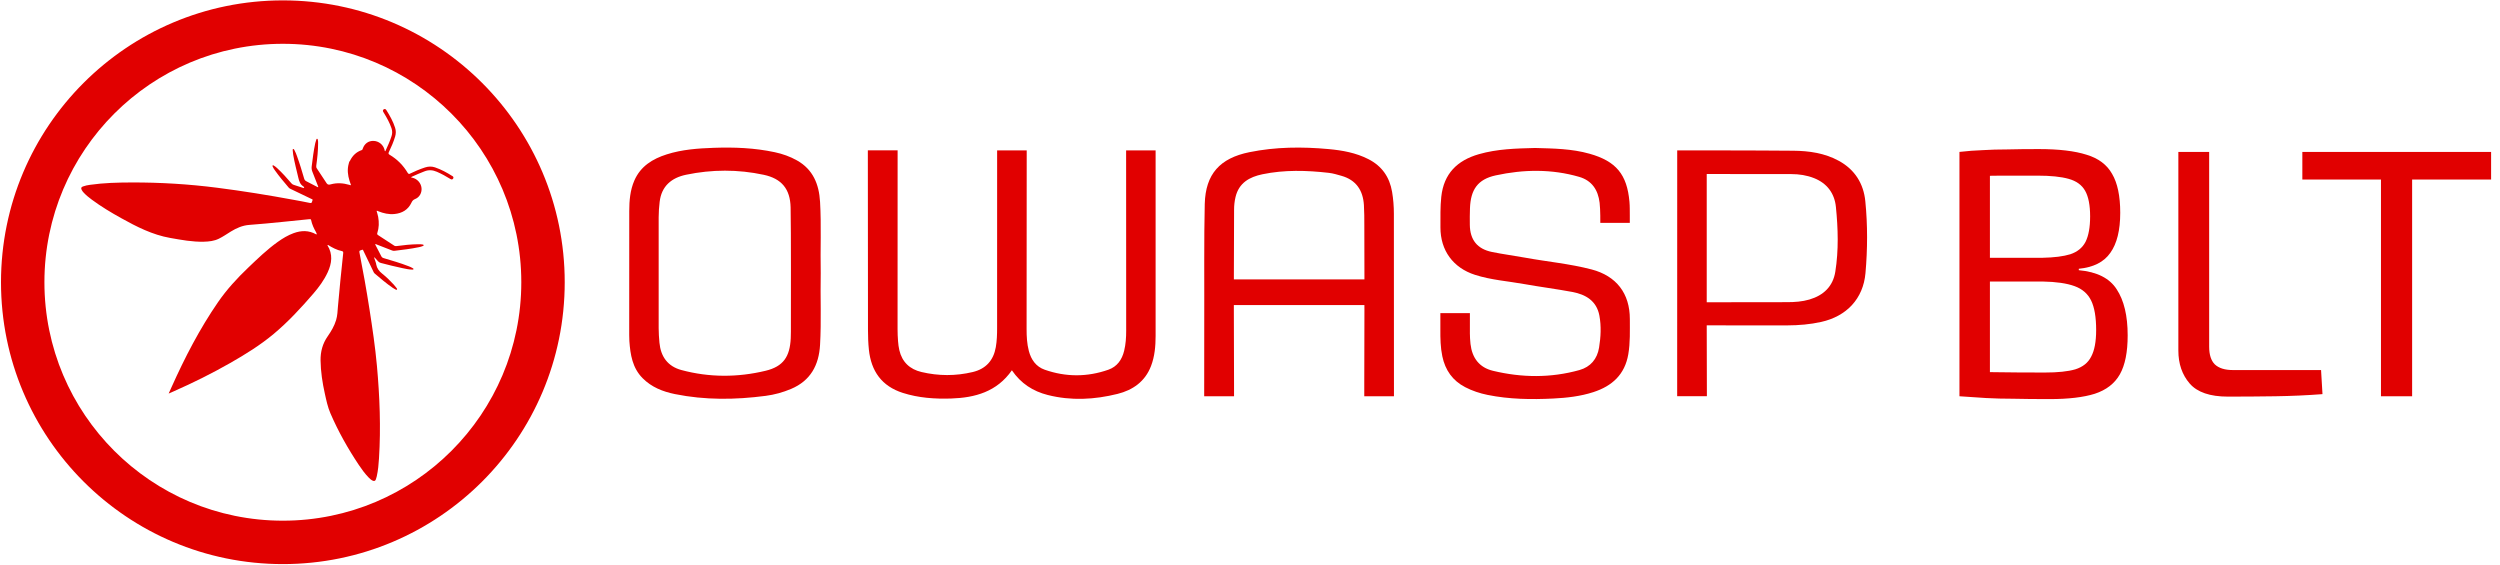
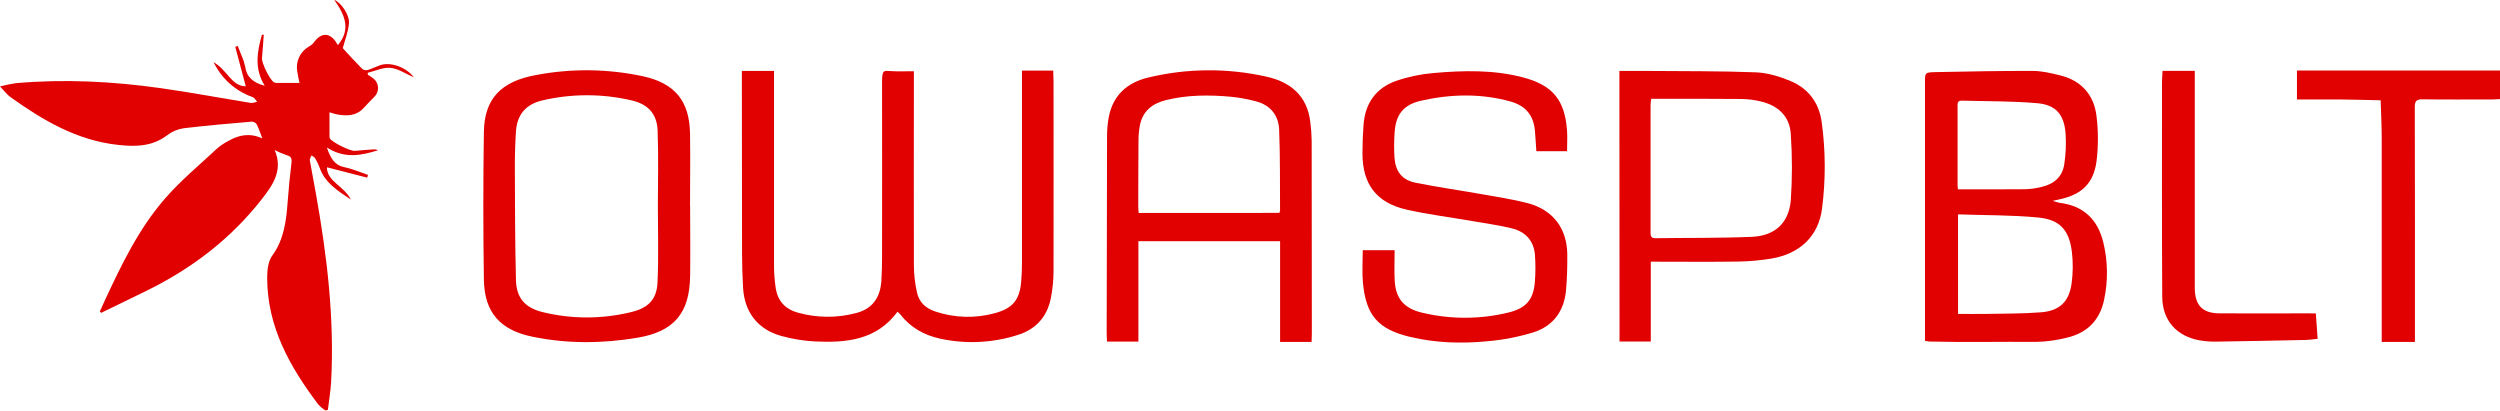
- <svg xmlns="http://www.w3.org/2000/svg" width="1899" height="429" viewBox="0 0 1899 429" fill="none">
-   <path d="M214.86 0.29C96.62 0.29 0.76 96.15 0.76 214.39C0.76 332.63 96.62 428.49 214.86 428.49C333.1 428.49 428.96 332.63 428.96 214.39C428.96 96.15 333.1 0.29 214.86 0.29ZM214.86 395.51C114.83 395.51 33.74 314.42 33.74 214.39C33.74 114.36 114.83 33.27 214.86 33.27C314.89 33.27 395.98 114.36 395.98 214.39C395.98 314.42 314.89 395.51 214.86 395.51Z" fill="#E10000" />
-   <path d="M877.8 114.22H855.4C855.4 114.22 855.43 207.98 855.45 251.3C855.45 256.42 855.12 261.49 853.9 266.48C852.26 273.21 848.58 278.49 841.96 280.82C825.9 286.47 809.67 286.47 793.6 280.85C786.98 278.54 783.27 273.26 781.51 266.59C780.08 261.17 779.8 255.62 779.8 250.03C779.81 207.94 779.89 114.22 779.89 114.22H757.42C757.42 114.22 757.43 207.01 757.4 249.13C757.4 254 757.26 258.87 756.42 263.69C754.67 273.76 748.86 280.21 738.92 282.59C725.97 285.69 712.92 285.64 699.97 282.59C691.09 280.5 685.24 275.03 683.13 265.99C682.6 263.74 682.33 261.42 682.15 259.11C681.91 256.11 681.79 253.09 681.79 250.08C681.77 206 681.83 114.21 681.83 114.21H659.21C659.21 114.21 659.27 208.06 659.32 250.72C659.32 255.7 659.49 260.71 660.01 265.65C661.73 281.91 669.74 293.33 685.78 298.45C697.78 302.28 710.16 303.12 722.56 302.71C740.67 302.11 757.25 297.59 768.63 281.27C775.48 291.33 784.7 297.21 795.87 300.04C813.59 304.53 831.35 303.57 848.87 299.21C860.51 296.31 869.79 289.83 874.31 278.05C877.13 270.69 877.79 262.95 877.8 255.15C877.83 217.8 877.8 114.21 877.8 114.21V114.22Z" fill="#E10000" />
-   <path d="M1058.79 162.36C1058.79 156.77 1058.36 151.25 1057.43 145.75C1055.53 134.47 1049.67 126.09 1039.41 120.87C1029.94 116.05 1019.72 114.21 1009.28 113.25C989.1 111.39 968.99 111.54 949.04 115.6C926.66 120.15 915.74 132.18 915.13 154.87C914.51 178.16 914.84 224.8 914.76 224.8C914.76 247.01 914.79 269.23 914.71 291.44H914.7V300.98H937.38V292.44C937.26 273.11 937.23 235.28 937.23 235.28V231.71H1036.4L1036.42 235.71C1036.42 235.71 1036.36 272.87 1036.3 291.45V300.99H1058.85C1058.85 300.99 1058.76 205.74 1058.79 162.39V162.36ZM1036.41 212.25H937.25V209.02C937.25 209.02 937.37 175.87 937.41 159.3C937.41 156.05 937.75 152.84 938.51 149.66C941.08 138.86 949.11 134.42 958.95 132.37C975.7 128.89 992.59 129.37 1009.47 131.31C1012.67 131.68 1015.81 132.66 1018.93 133.54C1030.12 136.7 1035.34 144.58 1036.03 155.77C1036.35 160.85 1036.33 165.96 1036.34 171.06C1036.38 183.69 1036.42 208.96 1036.42 208.96V212.25H1036.41Z" fill="#E10000" />
-   <path d="M1208.9 204.65C1192.27 200.3 1175.12 198.78 1158.26 195.69C1149.94 194.17 1141.53 193.09 1133.25 191.39C1122.08 189.09 1116.61 182.16 1116.48 170.74C1116.43 166.57 1116.43 162.39 1116.59 158.21C1117.1 144.04 1122.47 136.18 1136.19 133.21C1157.26 128.64 1178.56 128.26 1199.53 134.34C1209.18 137.14 1213.91 144.25 1215.07 154.04C1215.72 159.55 1215.59 169.3 1215.59 169.3H1238V163.7C1237.95 160.15 1238.05 156.82 1237.74 153.29C1235.91 132.46 1227.55 122.46 1207.45 116.78C1193.91 112.95 1179.98 112.79 1166.02 112.41C1151.7 112.78 1137.34 113.1 1123.35 117.12C1106.92 121.85 1096.71 131.87 1094.8 149.46C1093.96 157.23 1094.18 164.98 1094.16 172.75C1094.13 190.24 1103.77 203.43 1120.44 208.78C1132.65 212.7 1145.46 213.56 1157.99 215.81C1170.08 217.98 1182.28 219.51 1194.35 221.77C1204.58 223.68 1212.82 228.58 1214.9 239.76C1216.39 247.78 1215.96 255.96 1214.66 264.01C1213.25 272.7 1208.16 278.74 1199.73 281.1C1177.94 287.19 1155.94 286.93 1134.06 281.66C1123.67 279.16 1118.2 271.9 1116.99 261.27C1116.67 258.44 1116.55 255.6 1116.51 252.76H1116.53V243.15V237.84H1094.1V250.29C1094.06 257.11 1094.17 263.92 1095.59 270.66C1097.78 281.12 1103.33 289.11 1112.97 294.1C1118.37 296.9 1124.06 298.77 1130 299.98C1146.49 303.33 1163.19 303.55 1179.89 302.72C1190.18 302.21 1200.45 301.07 1210.37 297.84C1224.61 293.21 1234.2 284.5 1236.85 269.11C1238.38 260.22 1238.02 251.31 1238.03 242.39C1238.05 222.93 1227.84 209.6 1208.93 204.65H1208.9Z" fill="#E10000" />
-   <path d="M622.9 153.16C622.12 140.01 617.61 128.74 605.42 121.87C600.13 118.88 594.45 116.89 588.53 115.62C573.24 112.34 557.72 111.73 542.17 112.28C530.13 112.7 518.08 113.56 506.48 117.25C495.71 120.67 486.6 126.25 481.86 137.11C478.64 144.48 478 152.37 477.98 160.26C477.9 191.69 477.94 223.12 477.95 254.55C477.95 256.06 477.96 257.57 478.07 259.07C478.8 269.38 480.37 279.41 488.09 287.23C494.88 294.11 503.51 297.49 512.68 299.35C535.52 303.99 558.53 303.71 581.54 300.7C588.21 299.83 594.7 298.05 600.94 295.41C615.72 289.16 622.03 277.31 622.91 262.03C623.96 243.84 623.04 225.62 623.42 207.42C623.04 189.33 623.97 171.23 622.91 153.16H622.9ZM600.76 252.12C600.76 253.74 600.73 255.37 600.65 256.99C599.97 270.91 595.06 278.38 581.53 281.64C560.31 286.75 538.79 286.8 517.56 281.07C507.2 278.27 501.91 270.87 500.92 260.34C500.57 256.65 500.33 252.94 500.32 249.24C500.27 221.18 500.26 193.13 500.32 165.07C500.32 161.14 500.62 157.19 501.08 153.29C502.47 141.34 510.1 135.05 521.13 132.74C540.76 128.64 560.53 128.58 580.15 132.78C593.69 135.68 600.23 143.54 600.55 157.53C600.93 174.22 600.77 237.29 600.76 252.13V252.12Z" fill="#E10000" />
-   <path d="M1416.9 152.89C1415.57 139.47 1408.98 128.86 1396.8 122.18C1385.99 116.26 1374.17 114.61 1362.18 114.49C1335.15 114.22 1274.01 114.22 1274.01 114.22L1273.98 300.95H1296.55L1296.43 247.12C1296.43 247.12 1338.46 247.24 1357.83 247.16C1366.42 247.12 1374.94 246.42 1383.37 244.54C1402.65 240.25 1415.3 226.96 1417.02 207.42C1418.61 189.29 1418.7 171.02 1416.9 152.9V152.89ZM1394.1 206.4C1392.32 217.56 1385.16 224.36 1374.42 227.52C1368.91 229.14 1363.25 229.51 1357.56 229.52C1338.31 229.55 1296.43 229.6 1296.43 229.6V132.18C1296.43 132.18 1340.27 132.24 1360.68 132.24C1366.65 132.24 1372.48 133.13 1378.04 135.34C1387.91 139.28 1393.51 146.9 1394.55 157.18C1396.2 173.56 1396.7 190.05 1394.1 206.39V206.4Z" fill="#E10000" />
-   <path d="M343.55 133.7C339.4 131.07 335.11 128.72 330.42 127.13C327.87 126.27 325.39 126.38 322.86 127.19C318.74 128.52 314.8 130.24 310.92 132.13C310.31 132.24 310.13 131.67 309.75 131.41C306.35 125.63 301.76 121.02 296.01 117.59C294.96 116.96 294.92 116.48 295.41 115.46C297.25 111.65 298.94 107.77 300.15 103.7C300.81 101.47 300.83 99.28 300.12 97.05C298.6 92.26 296.17 87.91 293.51 83.69C293.04 82.94 292.39 82.5 291.52 83.03C290.68 83.55 290.73 84.32 291.19 85.1C291.35 85.37 291.53 85.64 291.69 85.91C293.91 89.57 295.99 93.29 297.37 97.37C298.06 99.4 298.08 101.37 297.42 103.41C296.2 107.18 294.6 110.8 292.93 114.38C292.83 114.59 292.77 114.83 292.48 114.9C292.13 114.53 292.17 114.03 292.05 113.58C291.01 109.84 287.66 107.17 283.79 107.03C279.89 106.89 276.83 109.1 275.51 113.02C275.37 113.44 275.27 113.84 274.77 114.01C270.6 115.43 267.72 118.26 265.83 122.18C265.2 122.75 265.11 123.57 264.9 124.32C263.65 128.74 264.17 133.08 265.51 137.38C265.85 138.46 266.24 139.51 266.62 140.6C266.05 140.78 265.67 140.51 265.27 140.39C260.66 139.05 256.01 138.73 251.36 140C250.06 140.36 249.02 140.49 248.17 139.3C245.67 135.5 243.18 131.69 240.65 127.91C240.19 127.23 240.13 126.58 240.24 125.79C241.01 120.14 241.64 114.48 241.63 108.77C241.63 107.86 241.63 106.95 241.39 106.06C241.31 105.8 241.25 105.47 240.94 105.42C240.54 105.35 240.38 105.7 240.29 105.99C239.99 106.89 239.67 107.79 239.47 108.71C238.2 114.56 237.52 120.49 236.76 126.42C236.57 127.9 236.78 129.2 237.33 130.56C238.75 134.04 240.08 137.56 241.44 141.06C241.57 141.41 241.85 141.75 241.65 142.22C241.49 142.18 241.34 142.16 241.21 142.1C238.36 140.63 235.53 139.13 232.67 137.68C231.8 137.24 231.31 136.61 231.03 135.65C229.36 129.95 227.67 124.26 225.63 118.69C225.05 117.09 224.46 115.49 223.62 114.01C223.41 113.65 223.24 113.08 222.73 113.19C222.18 113.31 222.34 113.91 222.36 114.3C222.43 115.36 222.52 116.43 222.7 117.48C223.7 123.38 225.24 129.15 226.6 134.97C227.23 137.66 227.99 140.15 230.53 141.66C230.59 141.7 230.63 141.78 230.68 141.84C230.6 142.18 231.67 142.57 230.62 142.86C228.1 142.04 225.59 141.19 223.06 140.4C222.35 140.18 221.82 139.79 221.34 139.23C217.92 135.22 214.41 131.3 210.53 127.73C209.74 127.01 208.94 126.3 208 125.78C207.73 125.63 207.43 125.4 207.13 125.66C206.83 125.92 207.01 126.25 207.13 126.54C207.56 127.57 208.18 128.49 208.82 129.39C212.06 133.99 215.71 138.27 219.34 142.55C219.71 142.99 220.18 143.25 220.69 143.49C225.94 146 231.19 148.51 236.42 151.04C236.91 151.28 237.85 151.36 237.33 152.31C236.89 153.11 237.19 154.55 235.39 154.16C231.33 153.28 227.24 152.57 223.15 151.81C203.81 148.22 184.4 145.1 164.89 142.6C143.31 139.84 121.64 138.53 99.88 138.6C89.35 138.63 78.83 138.9 68.38 140.39C66.54 140.65 64.7 140.99 62.96 141.65C61.7 142.13 61.43 142.86 61.97 144.08C62.36 144.96 62.97 145.69 63.62 146.39C65.46 148.37 67.57 150.04 69.73 151.65C76.81 156.89 84.33 161.42 92.02 165.68C103.81 172.23 115.74 178.34 129.25 180.73C137.76 182.23 146.22 183.84 154.91 183.6C158.8 183.49 162.65 183.09 166.23 181.33C169.41 179.78 172.3 177.76 175.29 175.91C179.66 173.22 184.28 171.19 189.45 170.83C197.86 170.24 206.24 169.37 214.63 168.55C221.44 167.89 228.25 167.17 235.06 166.48C235.63 166.42 236.14 166.33 236.31 167.13C237.02 170.5 238.43 173.58 240.16 176.54C240.16 176.91 240.38 177.19 240.56 177.48C240.96 178.13 240.37 177.92 240.11 178C234.58 174.86 228.87 174.98 223.06 177.09C218.71 178.68 214.78 181.04 211.04 183.71C202.92 189.5 195.78 196.4 188.59 203.26C180.12 211.34 172.24 219.9 165.58 229.57C151.65 249.81 140.43 271.51 130.4 293.87L128.11 298.95L132.29 297.11C146.79 290.7 160.96 283.66 174.74 275.81C186.3 269.22 197.62 262.23 207.86 253.68C218.91 244.45 228.66 233.89 238.05 223C242.29 218.07 246.14 212.84 248.89 206.9C252.07 200.01 252.98 193.12 248.7 186.29L249.17 186.05C252.42 188.13 255.81 189.89 259.61 190.71C260.64 190.93 260.79 191.37 260.69 192.34C259.28 205.8 257.87 219.26 256.71 232.74C256.41 236.24 256.33 239.77 255.29 243.18C253.93 247.68 251.56 251.66 248.91 255.46C245.04 261 243.41 267.09 243.5 273.8C243.62 282.36 244.91 290.74 246.76 299.06C247.88 304.12 248.93 309.2 251 313.99C256.96 327.76 264.28 340.78 272.61 353.24C274.86 356.6 277.23 359.86 280.07 362.76C280.98 363.69 281.93 364.61 283.16 365.13C284.32 365.63 285.06 365.32 285.51 364.14C285.79 363.4 286.01 362.64 286.18 361.87C287.2 357.34 287.61 352.72 287.89 348.1C289.35 324.66 288.43 301.27 286.32 277.91C285.01 263.44 282.86 249.08 280.63 234.73C278.39 220.34 275.84 206.01 273.03 191.72C272.69 190 274.01 190.27 274.78 189.83C275.78 189.26 275.88 190.18 276.15 190.72C278.66 195.92 281.15 201.13 283.65 206.34C283.89 206.84 284.11 207.34 284.55 207.71C289.05 211.52 293.52 215.37 298.4 218.7C299.02 219.12 299.67 219.5 300.34 219.84C300.7 220.02 301.17 220.4 301.52 219.95C301.84 219.54 301.47 219.11 301.22 218.78C300.55 217.9 299.87 217.02 299.12 216.21C296.36 213.21 293.44 210.34 290.25 207.81C287.93 205.98 286.36 203.85 285.79 200.97C285.74 199.8 285.12 198.79 284.87 197.68C284.69 196.89 284.1 196.19 284.34 195.31C285.27 196.33 286.23 197.33 287.11 198.39C287.69 199.1 288.37 199.5 289.26 199.73C294.7 201.14 300.14 202.53 305.65 203.67C308.13 204.18 310.6 204.75 313.15 204.8C313.49 204.8 313.95 204.88 314.07 204.46C314.19 204.04 313.76 203.86 313.47 203.68C312.5 203.06 311.43 202.63 310.36 202.21C304.16 199.8 297.77 197.95 291.4 196.06C290.58 195.82 290.01 195.39 289.63 194.64C288.13 191.72 286.61 188.81 285.1 185.89C285.04 185.77 285.04 185.61 285 185.45C285.53 185.33 285.9 185.62 286.28 185.77C290.12 187.25 293.95 188.74 297.78 190.25C298.39 190.49 298.98 190.6 299.63 190.52C305.87 189.76 312.13 189.04 318.29 187.74C319.3 187.53 320.3 187.27 321.24 186.85C321.52 186.72 321.88 186.59 321.8 186.19C321.74 185.89 321.42 185.82 321.15 185.75C320.02 185.49 318.87 185.5 317.72 185.52C312.21 185.58 306.74 186.17 301.29 186.91C300.59 187 300.01 186.96 299.39 186.55C295.36 183.89 291.32 181.25 287.26 178.64C286.54 178.18 286.34 177.77 286.62 176.92C287.92 172.96 287.99 168.92 287.28 164.84C287 163.26 286.45 161.74 286.07 160.18C286.61 160 286.93 160.3 287.28 160.44C291.26 162.05 295.36 162.99 299.68 162.56C305.48 161.98 310 159.34 312.54 153.94C313.19 152.57 313.9 151.73 315.37 151.16C318.69 149.85 320.54 146.4 320.19 142.82C319.82 139.1 317.02 135.92 313.35 135.02C313 134.93 312.55 135.07 312.3 134.56C312.55 134.42 312.77 134.26 313.01 134.15C316.09 132.7 319.25 131.44 322.41 130.17C325.64 128.87 328.7 129.12 331.83 130.48C335.4 132.03 338.8 133.88 342.09 135.94C342.86 136.42 343.62 136.53 344.17 135.7C344.71 134.89 344.39 134.18 343.61 133.69L343.55 133.7Z" fill="#E10000" />
-   <path d="M1548.66 113.238C1563.9 113.238 1576.01 114.673 1584.97 117.542C1593.94 120.232 1600.4 125.074 1604.34 132.068C1608.47 139.062 1610.53 148.925 1610.53 161.658C1610.53 174.929 1608.02 185.061 1603 192.055C1598.16 199.049 1590.17 203.084 1579.06 204.16V205.236C1592.86 206.491 1602.46 211.333 1607.84 219.762C1613.4 228.191 1616.18 239.847 1616.18 254.732C1616.18 267.465 1614.21 277.328 1610.26 284.322C1606.31 291.316 1599.95 296.248 1591.16 299.117C1582.55 301.807 1571.17 303.152 1557 303.152C1546.42 303.152 1537.27 303.062 1529.56 302.883C1522.03 302.883 1515.03 302.704 1508.58 302.345C1502.12 301.986 1495.4 301.538 1488.4 301L1492.17 282.17C1496.11 282.349 1503.56 282.529 1514.5 282.708C1525.61 282.887 1538.53 282.977 1553.23 282.977C1563.1 282.977 1570.81 282.17 1576.37 280.556C1582.1 278.763 1586.14 275.535 1588.47 270.872C1590.98 266.209 1592.24 259.484 1592.24 250.697C1592.24 241.013 1590.98 233.571 1588.47 228.37C1585.96 223.169 1581.75 219.493 1575.83 217.341C1569.91 215.189 1561.84 214.023 1551.62 213.844H1491.9V195.821H1551.35C1560.32 195.642 1567.4 194.745 1572.6 193.131C1577.98 191.338 1581.84 188.199 1584.17 183.716C1586.5 179.053 1587.66 172.597 1587.66 164.348C1587.66 155.919 1586.41 149.463 1583.9 144.98C1581.39 140.497 1577.17 137.448 1571.26 135.834C1565.52 134.22 1557.63 133.413 1547.58 133.413C1538.8 133.413 1530.91 133.413 1523.91 133.413C1516.92 133.413 1510.73 133.503 1505.35 133.682C1500.15 133.682 1495.76 133.861 1492.17 134.22L1488.4 115.39C1494.68 114.673 1500.6 114.224 1506.16 114.045C1511.9 113.686 1518.08 113.507 1524.72 113.507C1531.53 113.328 1539.51 113.238 1548.66 113.238ZM1511.54 115.39V301H1488.4V115.39H1511.54ZM1678.08 115.39V263.34C1678.08 269.437 1679.51 273.921 1682.38 276.79C1685.43 279.659 1690.01 281.094 1696.1 281.094H1763.08L1764.16 299.386C1752.5 300.283 1740.58 300.821 1728.38 301C1716.37 301.179 1704.35 301.269 1692.34 301.269C1678.71 301.269 1669.02 297.951 1663.28 291.316C1657.55 284.681 1654.68 276.342 1654.68 266.299V115.39H1678.08ZM1832.25 115.39V301H1808.58V115.39H1832.25ZM1892.24 115.39V136.372H1748.86V115.39H1892.24Z" fill="#E10000" />
+ <svg xmlns="http://www.w3.org/2000/svg" id="Layer_1" data-name="Layer 1" viewBox="0 0 1280 210.2">
+   <defs>
+     <style>.cls-1{fill:#e10101;}</style>
+   </defs>
+   <path class="cls-1" d="M467.91,36.47v6.11c0,31.1-.1,62.19,0,93.29a65.55,65.55,0,0,0,1.61,14c1.1,4.93,4.53,8.07,9.48,9.66a52.18,52.18,0,0,0,30.53.77c8.93-2.48,12.47-6.68,13.3-15.91.29-3.26.42-6.55.42-9.83q0-45.91,0-91.83V36.15h16c.05,1.32.16,4.35.16,5.64,0,32.31.06,64.62,0,96.94A72.35,72.35,0,0,1,538,152.82c-1.93,9.45-7.72,15.88-17,18.71a76.9,76.9,0,0,1-39.63,1.87c-8.26-1.83-15.2-5.68-20.41-12.43a12.88,12.88,0,0,0-1.43-1.37c-10.77,14.61-26.29,16-42.38,15.21a79.62,79.62,0,0,1-16.86-2.73c-12.26-3.3-19.16-12.2-19.85-24.88-.31-5.7-.49-11.41-.51-17.11q-.11-43.74-.1-87.46V36.31H396.3v6q0,46.28,0,92.56a78.83,78.83,0,0,0,.92,13c1.07,6.28,4.93,10.46,11.15,12.17a56.47,56.47,0,0,0,30.27.16c7.83-2.12,12-7.55,12.62-16.31.29-4.24.35-8.5.35-12.75,0-29.64.1-59.28,0-88.92,0-6.73.86-6,4.75-5.8C459.91,36.63,463.68,36.47,467.91,36.47Z" />
+   <path class="cls-1" d="M1051,102.84a29,29,0,0,0,3.5,1c12.25,1.49,19.58,8.53,22.43,20.4a66.12,66.12,0,0,1,.39,29.16c-2.2,10.61-8.73,17.07-19,19.47a67.92,67.92,0,0,1-15.86,2.17c-18.25-.14-36.49.29-54.73-.18a19.23,19.23,0,0,1-2.14-.36V42.08c0-4.81,0-5,5-5.15,16.78-.34,33.56-.67,50.34-.61,4.56,0,9.17,1.13,13.64,2.21,11.06,2.65,17.61,10,18.88,21.18a95.7,95.7,0,0,1,0,22.63c-1.46,11.45-7.55,17.22-18.69,19.66C1053.74,102.2,1052.81,102.42,1051,102.84Zm-48.48,57.89c4.87,0,9.47.07,14.06,0,9.48-.19,19-.09,28.43-.83s14.35-5.34,15.65-14.79a63.54,63.54,0,0,0,.16-16c-1.33-11.25-6.09-16.68-17.31-17.75-13.51-1.29-27.16-1.12-41-1.6Zm0-63.8c11.81,0,23.23.07,34.65-.05a38.88,38.88,0,0,0,7.93-1.13c6.39-1.42,10.9-5.13,11.82-11.78a72.78,72.78,0,0,0,.67-15.53c-.76-9.81-4.91-14.76-14.59-15.61-12.81-1.12-25.73-.94-38.6-1.3-2.5-.07-2.12,1.85-2.12,3.37q0,19.68,0,39.36C1002.23,95.09,1002.37,95.92,1002.47,96.93Z" />
+   <path class="cls-1" d="M671.53,175.06H655.41V123.49H582.86V174.9H566.79c-.06-1.06-.18-3.59-.17-4.74q.06-50.31.19-100.6a51.75,51.75,0,0,1,.91-9.78c2.17-11,9.33-17.41,19.84-20a133.28,133.28,0,0,1,60.77-.55c12.28,2.68,20.88,9.69,22.52,23.05a82.7,82.7,0,0,1,.73,9.81q.1,49.38.08,98.77C671.67,171.69,671.58,174,671.53,175.06ZM655,109a3.93,3.93,0,0,0,.39-1.16c-.1-13.83.09-27.68-.47-41.51-.29-7.29-4.5-12.52-11.83-14.44a81.5,81.5,0,0,0-12.86-2.36c-11.17-1-22.35-1-33.34,1.75-6.75,1.68-11.68,5.42-13.18,12.54a40.86,40.86,0,0,0-.8,8c-.11,11.29-.1,22.58-.12,33.87,0,1.06.14,2.12.22,3.35Z" />
+   <path class="cls-1" d="M697.73,128.11h16.32c0,5.36-.25,10.55.05,15.72.54,9.34,5.09,14.23,14.22,16.31A94.1,94.1,0,0,0,772.4,160c8.77-2.18,12.65-6.38,13.42-15.35a88.88,88.88,0,0,0,.07-14.13c-.55-7.28-4.88-11.89-11.78-13.59-6.48-1.59-13.12-2.5-19.7-3.64-11.37-2-22.86-3.4-34.11-5.93-15.57-3.49-22.75-13.06-22.72-28.92,0-4.85.2-9.71.55-14.55.81-11,6.38-18.9,16.78-22.51a79.94,79.94,0,0,1,19.17-4c15.28-1.33,30.64-1.71,45.68,2.24,15.25,4,21.46,11.62,22.57,27.32.24,3.37,0,6.77,0,10.46H786.61c-.24-3.52-.43-7-.73-10.48-.72-8-4.82-12.81-12.64-15-15.26-4.18-30.57-3.78-45.85-.32-8.64,2-12.72,6.93-13.32,15.91A94.22,94.22,0,0,0,714,80.94c.56,7.1,4,11.3,11,12.67,11.32,2.24,22.75,3.88,34.11,5.89,7.65,1.36,15.37,2.54,22.88,4.46,13,3.35,20.32,12.85,20.46,26.25.06,6.06-.12,12.14-.62,18.18-.89,10.71-6.47,18.49-16.66,21.75a113.81,113.81,0,0,1-23.48,4.57c-13.23,1.28-26.51.91-39.54-2.17-16.49-3.89-22.77-11-24.33-27.77C697.31,139.37,697.73,133.89,697.73,128.11Z" />
+   <path class="cls-1" d="M353.35,105.64c0,11.91.15,23.81,0,35.72-.3,19-8.26,28.43-27,31.56-17.89,3-35.83,3.16-53.7-.51-16.51-3.4-24.63-12.33-24.9-29.23q-.58-37.89,0-75.8c.29-16.72,8.7-25.7,26.62-28.95a138.12,138.12,0,0,1,54.76.6c16.46,3.61,23.9,12.68,24.17,29.44.19,12.39,0,24.78,0,37.17Zm-16.52-.34h0c0-12.86.38-25.74-.14-38.59-.34-8.45-5-13.39-13.19-15.28a100.38,100.38,0,0,0-45.9,0c-8.44,2-12.87,7.29-13.44,15.93q-.6,9.26-.56,18.55c.08,19.17.08,38.35.57,57.52.24,9.32,4.79,14.19,13.72,16.39a95.3,95.3,0,0,0,45.14,0c8.73-2.05,13.22-6.37,13.62-15.21C337.26,131.53,336.83,118.4,336.83,105.3Z" />
+   <path class="cls-1" d="M829.13,36.32c5,0,9.67,0,14.39,0,18.49.16,37,0,55.46.71,6,.23,12.23,2.14,17.85,4.49,9,3.77,14.48,11,15.87,20.91a167.53,167.53,0,0,1,.18,44.4c-1.77,14-11.32,23.12-25.87,25.55a114.32,114.32,0,0,1-17,1.54c-13.5.22-27,.07-40.51.07h-4.3v40.86h-16Zm16.29,14.27c-.14,1.28-.33,2.22-.33,3.16q0,32.43,0,64.87c0,1.79-.1,3.38,2.53,3.34,16.43-.24,32.87,0,49.27-.7,11.84-.5,19-7.06,20-18.73a248.74,248.74,0,0,0,0-33.77c-.51-9.21-6.45-14.65-15.24-16.8a45.63,45.63,0,0,0-10.08-1.28c-14.12-.15-28.24-.08-42.35-.09Z" />
+   <path class="cls-1" d="M1236.44,175.06h-17v-8.75q0-47.53,0-95.08c0-6.62-.36-13.25-.54-19.88-6.66-.14-13.32-.35-20-.41-7.53-.08-15.06,0-22.86,0V36.12H1280v14.6c-1.22.07-2.5.19-3.78.19-11.92,0-23.84.12-35.76-.06-3.2-.05-4.1.81-4.09,4,.12,37.16.07,74.32.07,111.47Z" />
+   <path class="cls-1" d="M1185.71,160.48c.32,4.48.61,8.56.92,13-2.29.22-4.3.54-6.31.58-15.2.33-30.41.64-45.61.85a45.6,45.6,0,0,1-8.34-.62c-11.93-2.08-19.24-10.19-19.31-22.38-.21-36.56-.11-73.12-.12-109.68,0-.69.18-5,.3-5.95h16.49V143.87c0,1.34,0,2.68,0,4,.21,8.58,4,12.5,12.59,12.56,15.09.1,30.18,0,45.27,0Z" />
+   <path class="cls-1" d="M134.31,70.85c-1.11-2.87-1.81-5.11-2.87-7.17A3.18,3.18,0,0,0,129,62.27c-11.63,1-23.27,2-34.86,3.38a18.32,18.32,0,0,0-8.48,3.54c-7.67,5.86-16.19,6-25.19,5C39.41,71.9,22,61.63,5.32,49.69,3.6,48.45,2.3,46.63,0,44.25a77.7,77.7,0,0,1,8.12-1.67c24.76-2.19,49.42-.92,74,2.53,15.47,2.18,30.85,5.08,46.28,7.58,1,.16,2.19-.39,3.29-.61-.76-.8-1.38-2-2.31-2.34A34.9,34.9,0,0,1,111,34.85c-.43-.73-.84-1.46-1.71-3,6.89,3.59,9.15,12.32,16.54,12.34-1.75-6.6-3.56-13.41-5.37-20.21l1.25-.46c.67,1.67,1.38,3.33,2,5a29.22,29.22,0,0,1,1.83,5.64c.77,5.38,4.09,8.14,10,9.76-5.46-8.88-3.87-17.51-1.43-26.14l.94,0c-.3,4-.54,8-.92,12-.23,2.46,4.13,11.4,6.3,12.45a4.17,4.17,0,0,0,1.81.23c3.55,0,7.11,0,11.09,0-.4-2-.86-4-1.16-6a12.2,12.2,0,0,1,6-12.63,8.12,8.12,0,0,0,2.5-2.06c3.8-5.41,8.51-5.23,11.81.52.17.31.38.6.5.8,6.68-7.77,3.83-15.26-1.87-23.17,3.63,1.45,7.88,7.76,7.56,11.91-.34,4.44-2.11,8.76-3.17,12.85,3.23,3.49,6.52,7.15,10,10.64a3.33,3.33,0,0,0,2.77.52c2.13-.63,4.14-1.67,6.24-2.42,5.19-1.87,13.28.76,17.4,6.16-4.48-1.92-8.13-4.5-12-4.84s-7.76,1.6-11.65,2.54l.1,1a28.2,28.2,0,0,1,2.93,2,6.23,6.23,0,0,1,.44,9.23c-1.9,1.87-3.72,3.83-5.54,5.79-3.87,4.19-8.73,4.19-13.79,3.24-1.2-.22-2.36-.66-3.71-1.05,0,4.19,0,8.2,0,12.21a2.7,2.7,0,0,0,.16,1.07c.93,2,10.47,6.69,12.85,6.47,3.21-.31,6.43-.54,9.65-.76a4,4,0,0,1,2.17.47c-8.51,2.62-17,4.46-26.18-1.44,1.94,5.53,3.84,9,9,10.1,4.12.83,8.06,2.59,12.09,3.94-.15.47-.3.93-.44,1.4l-20.6-5.3c0,7.29,8.72,9.48,12.27,16.56-7.13-4.79-13.45-8.8-16.06-16.51a25.17,25.17,0,0,0-2.27-4.67c-.38-.63-1.21-1-1.84-1.45-.31.83-1,1.72-.87,2.47,1,5.74,2.12,11.45,3.14,17.18,5.69,31.81,9.51,63.78,7.78,96.17-.26,4.84-1.1,9.64-1.67,14.46l-1.29.29a19.9,19.9,0,0,1-3.53-2.94c-14.59-19.29-26.23-39.85-26.26-64.95,0-3.83.47-8.44,2.58-11.34,6.14-8.46,7.19-18,7.93-27.8q.72-9.83,1.93-19.61c.27-2.25-.06-3.44-2.44-4.06a45.76,45.76,0,0,1-6.15-2.61c4.47,10.46-1.06,18.07-6.87,25.47-15.77,20.09-35.58,35.15-58.41,46.4-7.84,3.86-15.72,7.66-23.58,11.48l-.65-.7c.78-1.75,1.54-3.51,2.35-5.25,8.59-18.47,17.42-36.92,30.84-52.4,8.17-9.42,17.92-17.47,27.05-26a29.82,29.82,0,0,1,5.58-3.69C122.23,69.12,127.75,67.9,134.31,70.85Z" />
</svg>
